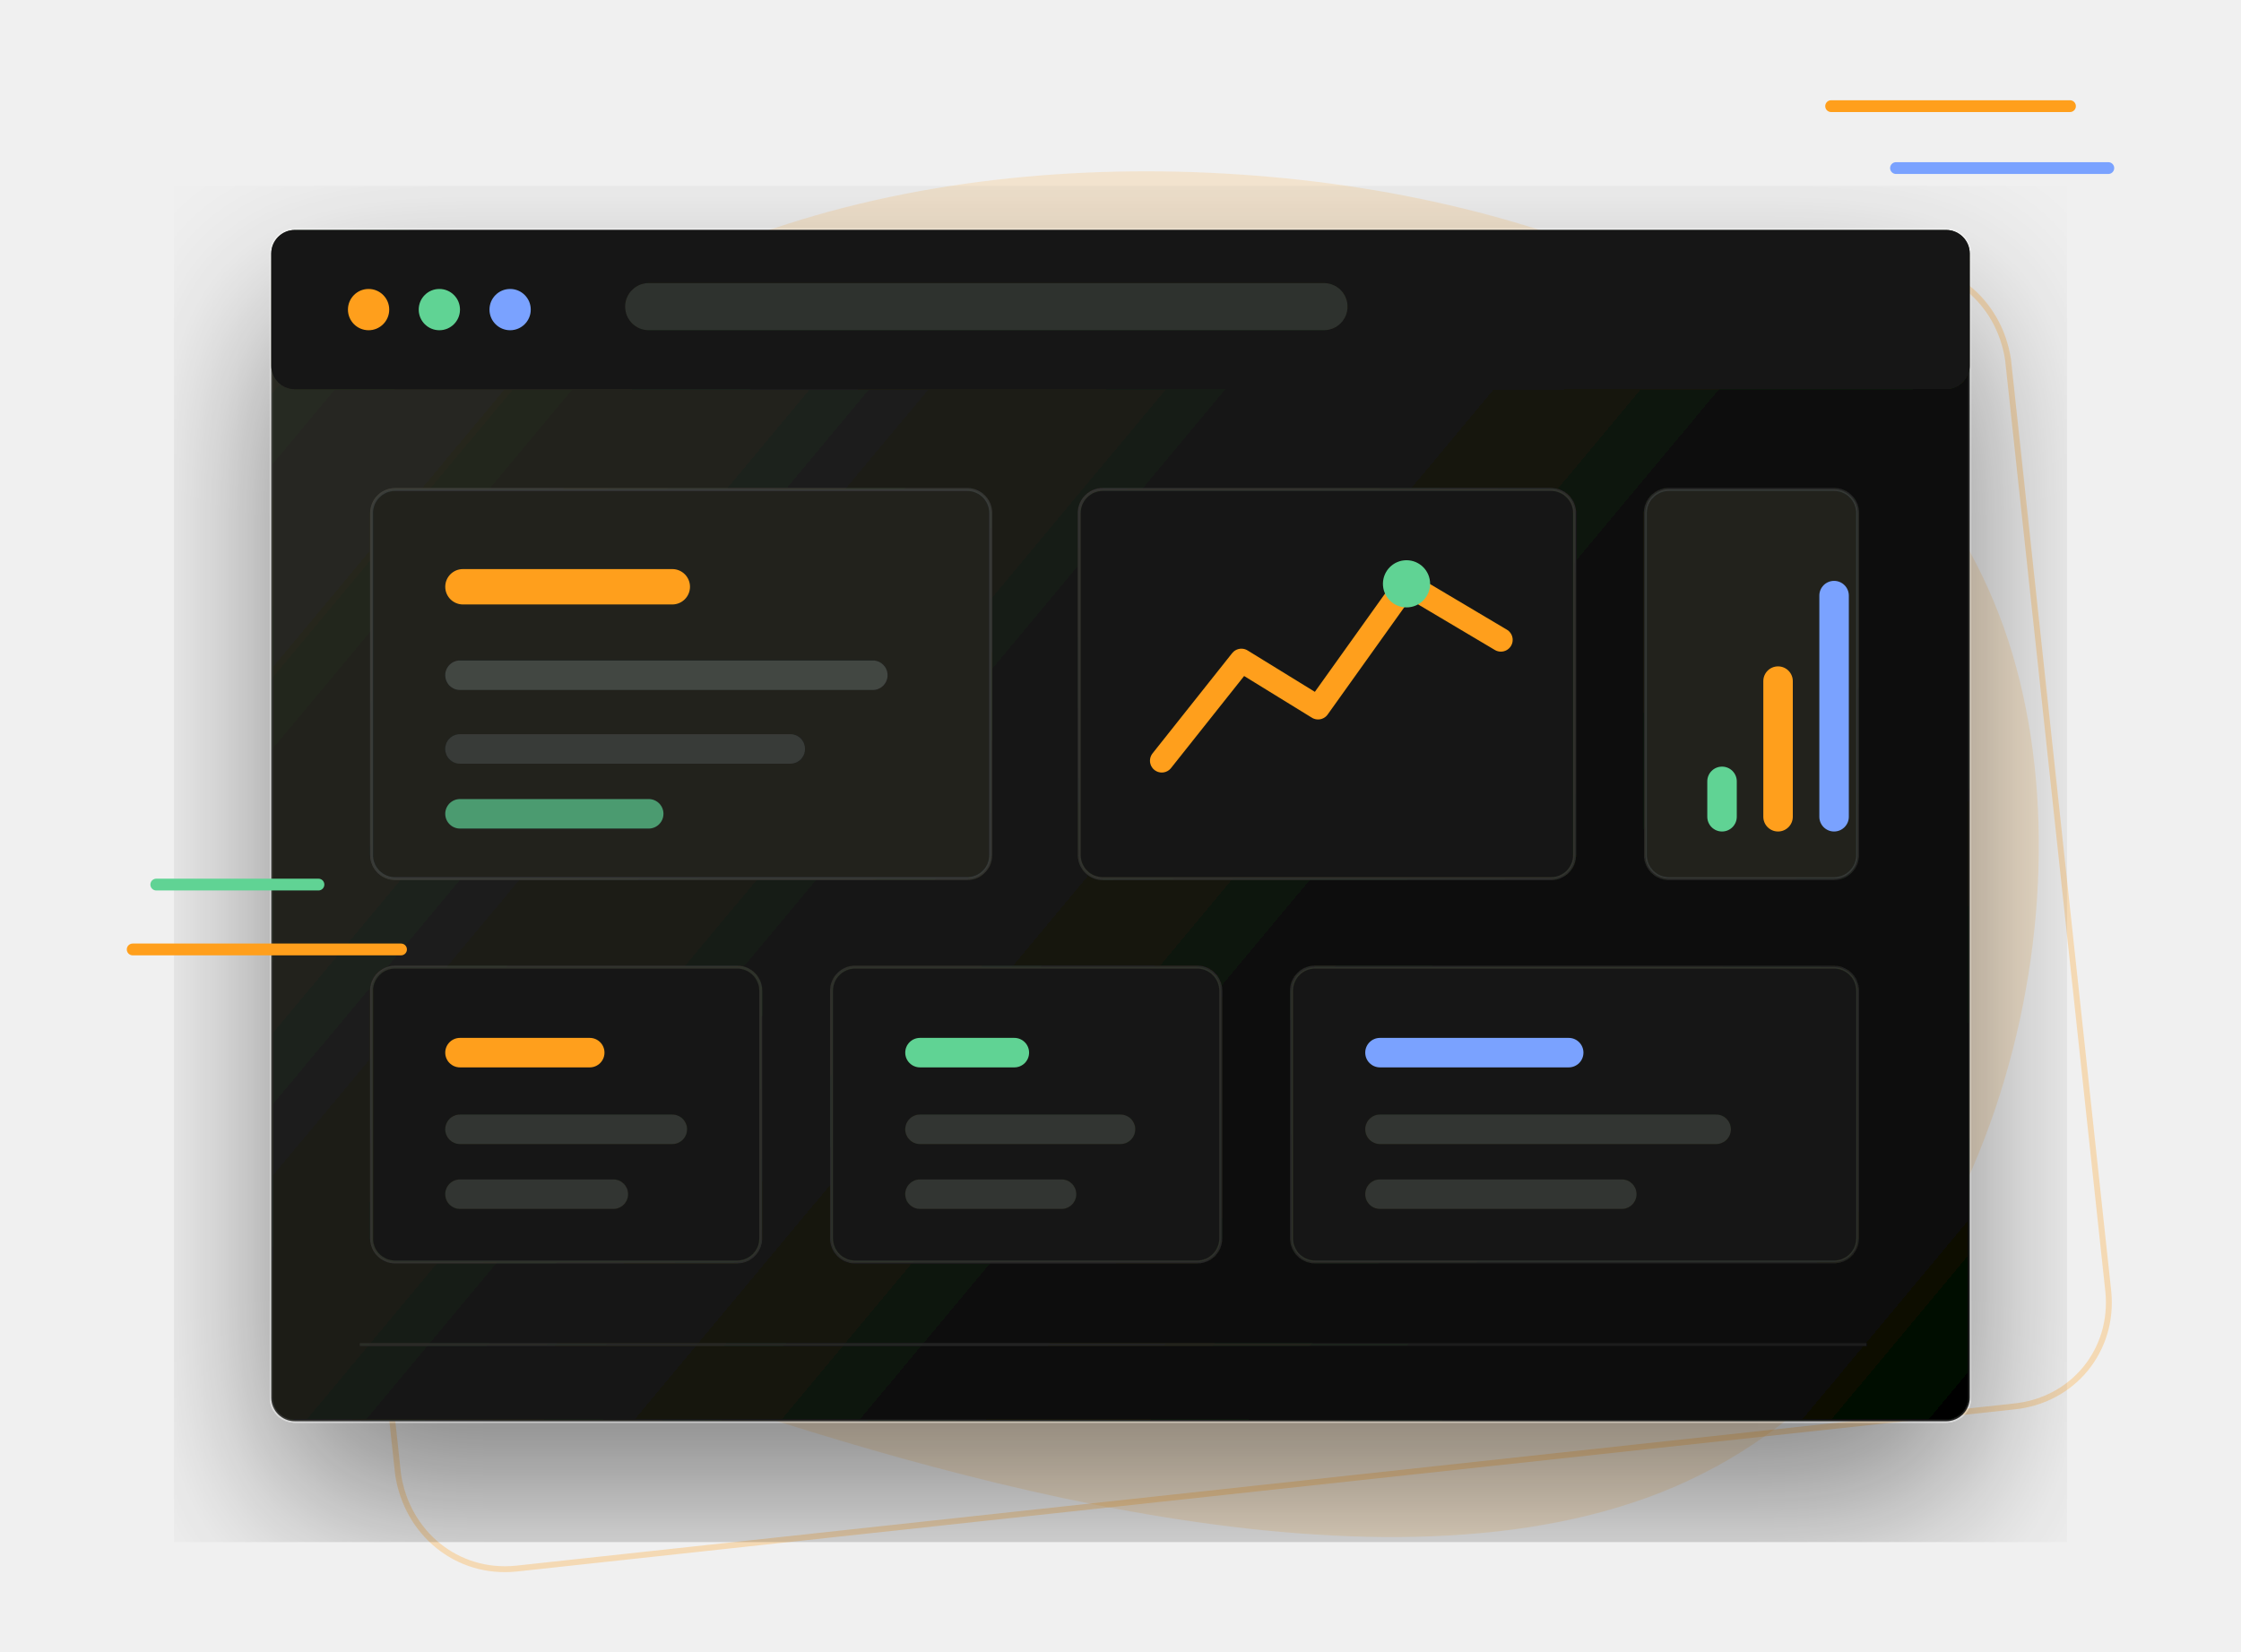
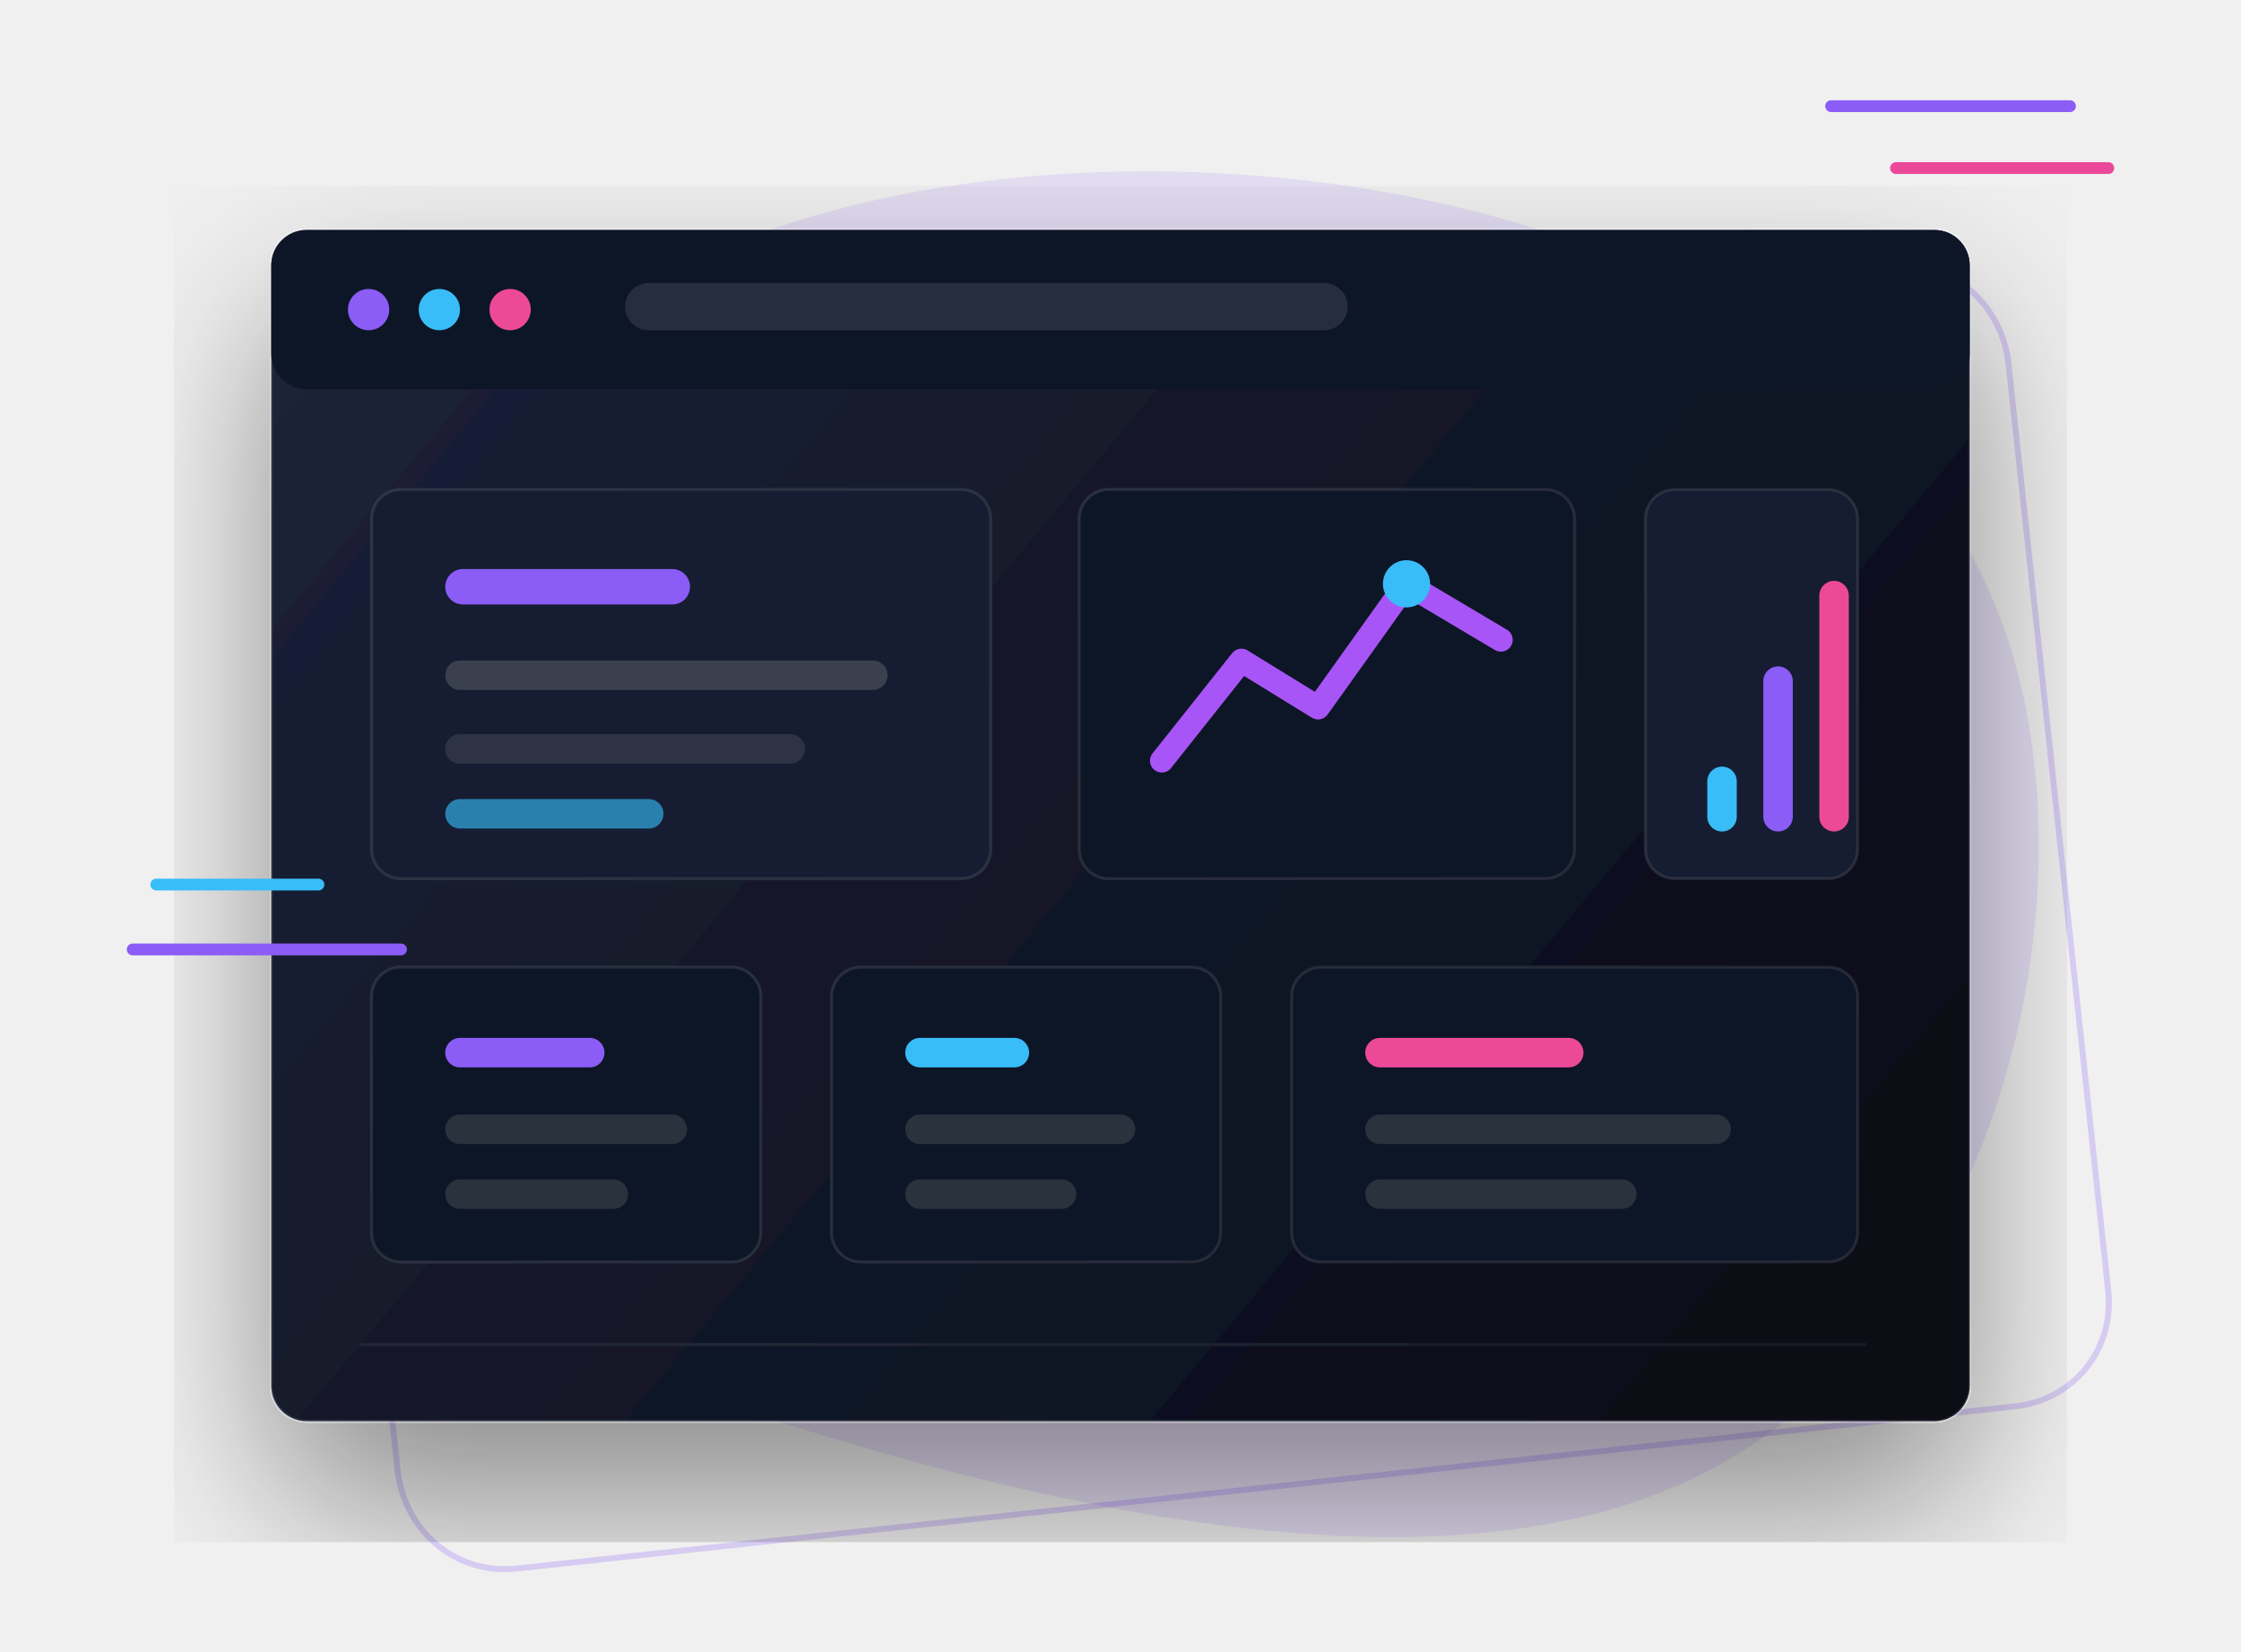
<svg xmlns="http://www.w3.org/2000/svg" width="760" height="560" viewBox="0 0 760 560" fill="none" role="img" aria-labelledby="title desc">
  <defs>
    <linearGradient id="panel" x1="120" y1="64" x2="650" y2="506" gradientUnits="userSpaceOnUse">
-       <stop stop-color="#2A2B24" />
-       <stop offset="0.56" stop-color="#11120F" />
-       <stop offset="1" stop-color="#050605" />
+       <stop stop-color="#1C2238" />
+       <stop offset="0.56" stop-color="#101525" />
+       <stop offset="1" stop-color="#070914" />
    </linearGradient>
    <linearGradient id="amber" x1="135" y1="130" x2="620" y2="464" gradientUnits="userSpaceOnUse">
-       <stop stop-color="#FFC15D" />
-       <stop offset="1" stop-color="#FF8A00" />
+       <stop stop-color="#C4B5FD" />
+       <stop offset="1" stop-color="#A855F7" />
    </linearGradient>
    <filter id="shadow" x="59" y="35" width="642" height="488" filterUnits="userSpaceOnUse" color-interpolation-filters="sRGB">
-       <feDropShadow dx="0" dy="28" stdDeviation="30" flood-color="#000000" flood-opacity="0.45" />
+       <feDropShadow dx="0" dy="28" stdDeviation="30" flood-color="#000000" flood-opacity="0.42" />
    </filter>
  </defs>
-   <path d="M103 395C84 314 89 226 144 157C211 73 332 49 441 61C549 73 650 123 681 217C712 312 673 452 577 500C482 548 329 504 239 474C160 448 118 458 103 395Z" fill="#FF9F1C" opacity="0.16" />
-   <path d="M133 145L641 90C661 88 678 102 681 122L715 438C717 458 703 475 683 477L175 532C155 534 138 520 135 500L101 184C99 164 113 147 133 145Z" stroke="#FF9F1C" stroke-opacity="0.28" stroke-width="2" />
+   <path d="M103 395C84 314 89 226 144 157C211 73 332 49 441 61C549 73 650 123 681 217C712 312 673 452 577 500C482 548 329 504 239 474C160 448 118 458 103 395Z" fill="#8B5CF6" opacity="0.14" />
+   <path d="M133 145L641 90C661 88 678 102 681 122L715 438C717 458 703 475 683 477L175 532C155 534 138 520 135 500L101 184C99 164 113 147 133 145Z" stroke="#8B5CF6" stroke-opacity="0.25" stroke-width="2" />
  <g filter="url(#shadow)">
-     <rect x="92" y="78" width="576" height="404" rx="8" fill="url(#panel)" stroke="white" stroke-opacity="0.12" />
-     <rect x="92" y="78" width="576" height="54" rx="8" fill="#151713" />
-     <circle cx="125" cy="105" r="7" fill="#FF9F1C" />
-     <circle cx="149" cy="105" r="7" fill="#60D394" />
-     <circle cx="173" cy="105" r="7" fill="#7AA2FF" />
-     <rect x="212" y="96" width="245" height="16" rx="8" fill="white" fill-opacity="0.11" />
-     <rect x="126" y="166" width="210" height="132" rx="8" fill="#20231F" stroke="white" stroke-opacity="0.11" />
-     <rect x="151" y="193" width="83" height="12" rx="6" fill="#FF9F1C" />
-     <rect x="151" y="224" width="150" height="10" rx="5" fill="white" fill-opacity="0.16" />
-     <rect x="151" y="249" width="122" height="10" rx="5" fill="white" fill-opacity="0.11" />
-     <rect x="151" y="271" width="74" height="10" rx="5" fill="#60D394" fill-opacity="0.68" />
-     <rect x="366" y="166" width="168" height="132" rx="8" fill="#171914" stroke="white" stroke-opacity="0.11" />
-     <path d="M394 258L421 224L447 240L477 198L509 217" stroke="#FF9F1C" stroke-width="8" stroke-linecap="round" stroke-linejoin="round" />
-     <circle cx="477" cy="198" r="8" fill="#60D394" />
-     <rect x="558" y="166" width="72" height="132" rx="8" fill="#20231F" stroke="white" stroke-opacity="0.1" />
-     <rect x="579" y="260" width="10" height="22" rx="5" fill="#60D394" />
-     <rect x="598" y="226" width="10" height="56" rx="5" fill="#FF9F1C" />
-     <rect x="617" y="197" width="10" height="85" rx="5" fill="#7AA2FF" />
-     <rect x="126" y="328" width="132" height="100" rx="8" fill="#171914" stroke="white" stroke-opacity="0.1" />
-     <rect x="151" y="352" width="54" height="10" rx="5" fill="#FF9F1C" />
-     <rect x="151" y="378" width="82" height="10" rx="5" fill="white" fill-opacity="0.12" />
-     <rect x="151" y="400" width="62" height="10" rx="5" fill="white" fill-opacity="0.12" />
-     <rect x="282" y="328" width="132" height="100" rx="8" fill="#171914" stroke="white" stroke-opacity="0.1" />
-     <rect x="307" y="352" width="42" height="10" rx="5" fill="#60D394" />
-     <rect x="307" y="378" width="78" height="10" rx="5" fill="white" fill-opacity="0.12" />
-     <rect x="307" y="400" width="58" height="10" rx="5" fill="white" fill-opacity="0.12" />
-     <rect x="438" y="328" width="192" height="100" rx="8" fill="#171914" stroke="white" stroke-opacity="0.1" />
-     <rect x="463" y="352" width="74" height="10" rx="5" fill="#7AA2FF" />
-     <rect x="463" y="378" width="124" height="10" rx="5" fill="white" fill-opacity="0.12" />
-     <rect x="463" y="400" width="92" height="10" rx="5" fill="white" fill-opacity="0.12" />
-     <path d="M122 456H633" stroke="white" stroke-opacity="0.08" />
+     <rect x="92" y="78" width="576" height="404" rx="12" fill="url(#panel)" stroke="white" stroke-opacity="0.11" />
+     <rect x="92" y="78" width="576" height="54" rx="12" fill="#111728" />
+     <circle cx="125" cy="105" r="7" fill="#8B5CF6" />
+     <circle cx="149" cy="105" r="7" fill="#38BDF8" />
+     <circle cx="173" cy="105" r="7" fill="#EC4899" />
+     <rect x="212" y="96" width="245" height="16" rx="8" fill="white" fill-opacity="0.1" />
+     <rect x="126" y="166" width="210" height="132" rx="10" fill="#171D31" stroke="white" stroke-opacity="0.1" />
+     <rect x="151" y="193" width="83" height="12" rx="6" fill="#8B5CF6" />
+     <rect x="151" y="224" width="150" height="10" rx="5" fill="white" fill-opacity="0.15" />
+     <rect x="151" y="249" width="122" height="10" rx="5" fill="white" fill-opacity="0.1" />
+     <rect x="151" y="271" width="74" height="10" rx="5" fill="#38BDF8" fill-opacity="0.62" />
+     <rect x="366" y="166" width="168" height="132" rx="10" fill="#111625" stroke="white" stroke-opacity="0.1" />
+     <path d="M394 258L421 224L447 240L477 198L509 217" stroke="#A855F7" stroke-width="8" stroke-linecap="round" stroke-linejoin="round" />
+     <circle cx="477" cy="198" r="8" fill="#38BDF8" />
+     <rect x="558" y="166" width="72" height="132" rx="10" fill="#171D31" stroke="white" stroke-opacity="0.1" />
+     <rect x="579" y="260" width="10" height="22" rx="5" fill="#38BDF8" />
+     <rect x="598" y="226" width="10" height="56" rx="5" fill="#8B5CF6" />
+     <rect x="617" y="197" width="10" height="85" rx="5" fill="#EC4899" />
+     <rect x="126" y="328" width="132" height="100" rx="10" fill="#111625" stroke="white" stroke-opacity="0.1" />
+     <rect x="151" y="352" width="54" height="10" rx="5" fill="#8B5CF6" />
+     <rect x="151" y="378" width="82" height="10" rx="5" fill="white" fill-opacity="0.11" />
+     <rect x="151" y="400" width="62" height="10" rx="5" fill="white" fill-opacity="0.11" />
+     <rect x="282" y="328" width="132" height="100" rx="10" fill="#111625" stroke="white" stroke-opacity="0.1" />
+     <rect x="307" y="352" width="42" height="10" rx="5" fill="#38BDF8" />
+     <rect x="307" y="378" width="78" height="10" rx="5" fill="white" fill-opacity="0.11" />
+     <rect x="307" y="400" width="58" height="10" rx="5" fill="white" fill-opacity="0.11" />
+     <rect x="438" y="328" width="192" height="100" rx="10" fill="#111625" stroke="white" stroke-opacity="0.1" />
+     <rect x="463" y="352" width="74" height="10" rx="5" fill="#EC4899" />
+     <rect x="463" y="378" width="124" height="10" rx="5" fill="white" fill-opacity="0.11" />
+     <rect x="463" y="400" width="92" height="10" rx="5" fill="white" fill-opacity="0.11" />
+     <path d="M122 456H633" stroke="white" stroke-opacity="0.07" />
  </g>
-   <path d="M53 300H108" stroke="#60D394" stroke-width="4" stroke-linecap="round" />
-   <path d="M45 322H136" stroke="#FF9F1C" stroke-width="4" stroke-linecap="round" />
-   <path d="M643 57H715" stroke="#7AA2FF" stroke-width="4" stroke-linecap="round" />
-   <path d="M621 36H702" stroke="#FF9F1C" stroke-width="4" stroke-linecap="round" />
+   <path d="M53 300H108" stroke="#38BDF8" stroke-width="4" stroke-linecap="round" />
+   <path d="M45 322H136" stroke="#8B5CF6" stroke-width="4" stroke-linecap="round" />
+   <path d="M643 57H715" stroke="#EC4899" stroke-width="4" stroke-linecap="round" />
+   <path d="M621 36H702" stroke="#8B5CF6" stroke-width="4" stroke-linecap="round" />
</svg>
